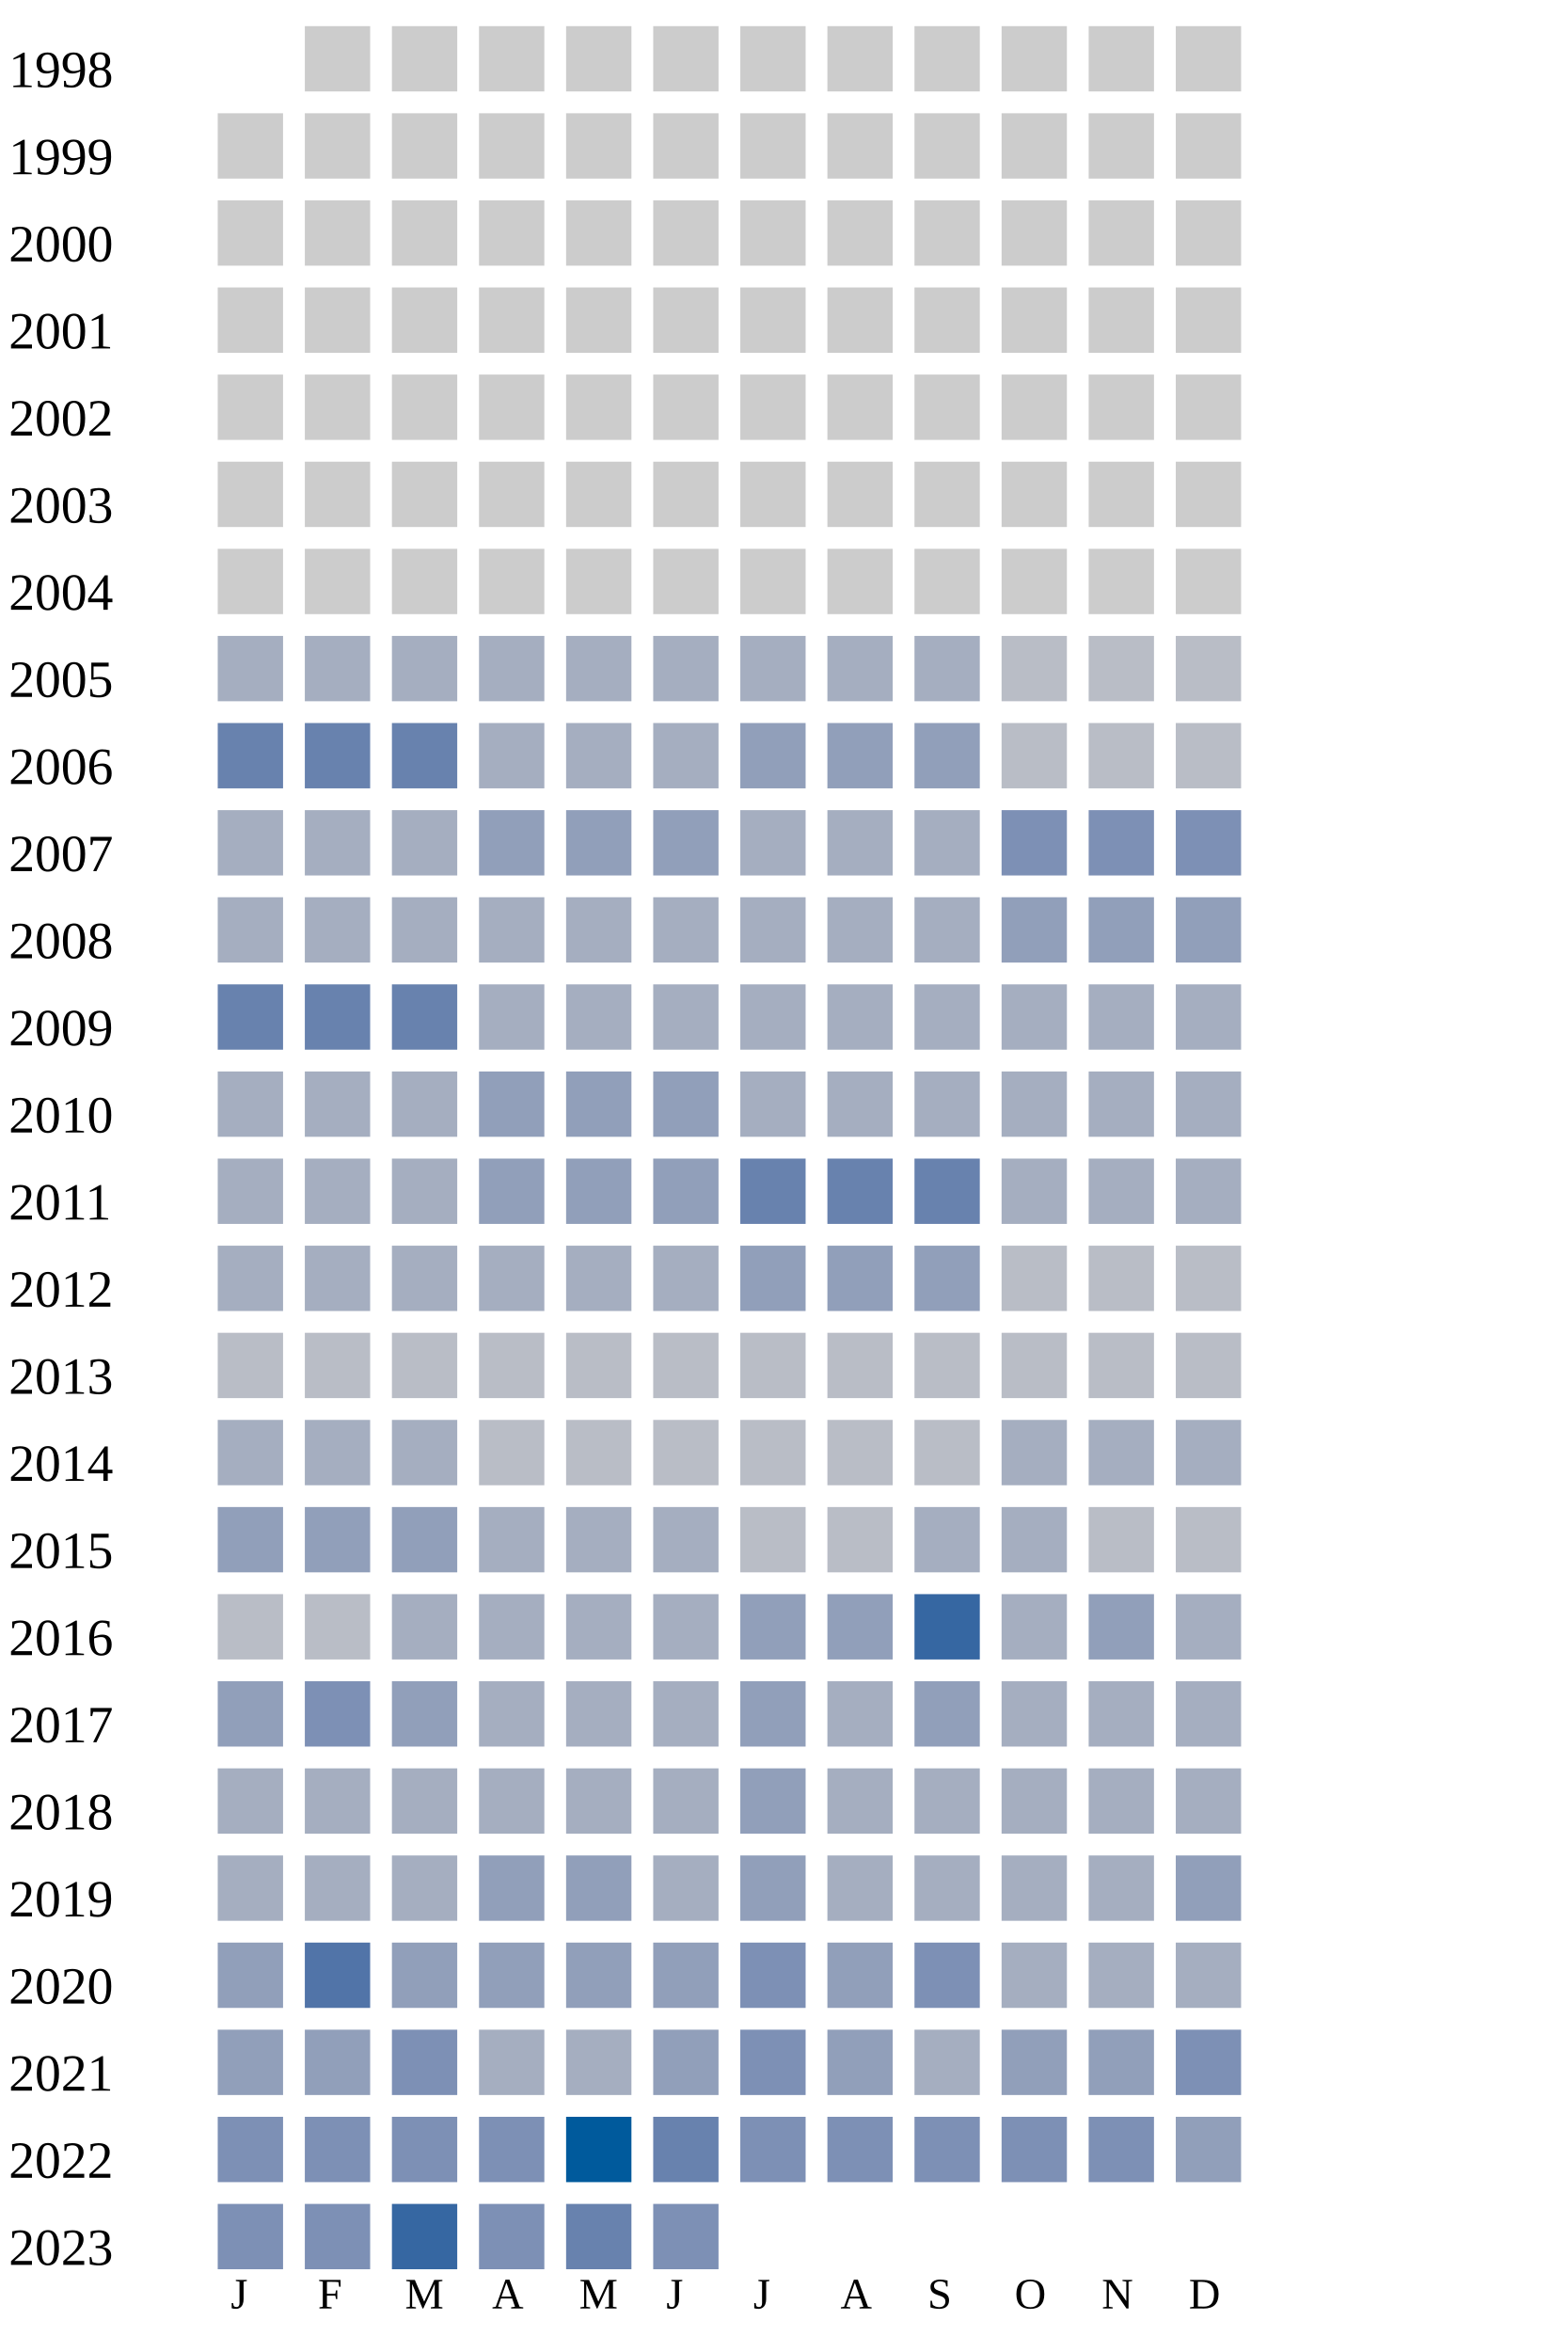
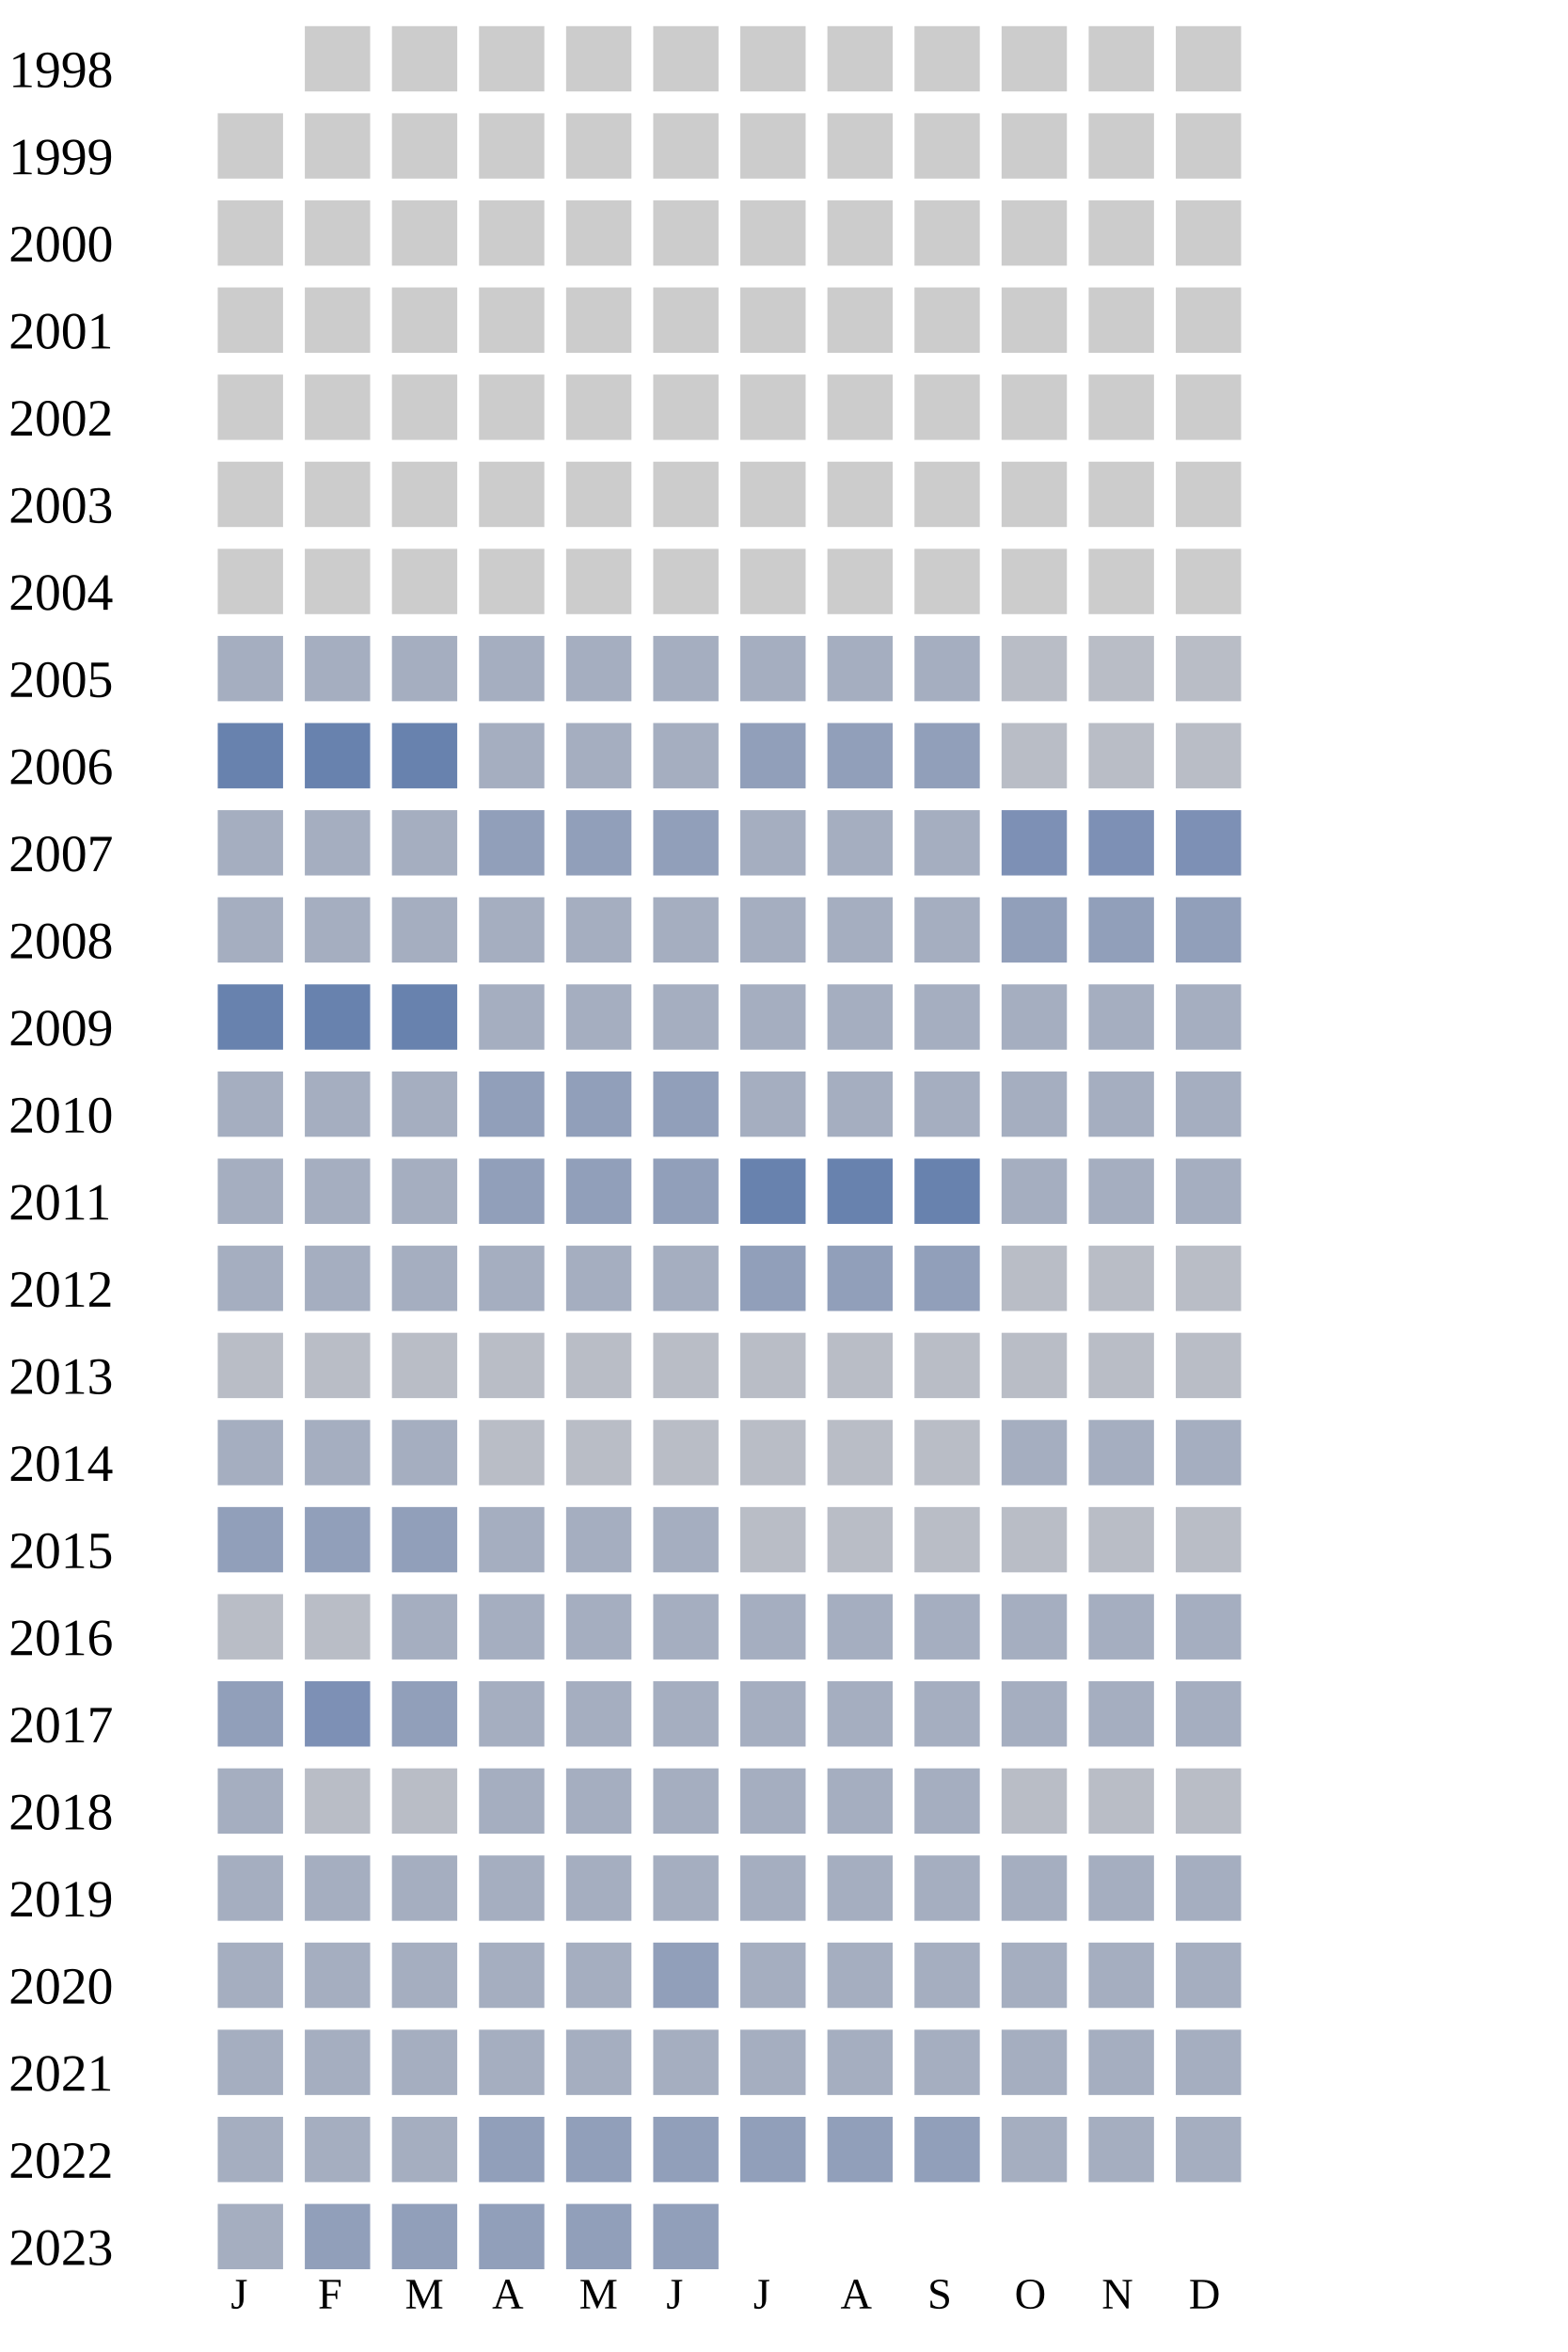
<svg xmlns="http://www.w3.org/2000/svg" width="360" height="540">
  <g transform="translate(0 0)">
    <text x="2" y="20">1998</text>
    <rect x="70" y="6" width="15" height="15" fill="#cccccc" />
    <rect x="90" y="6" width="15" height="15" fill="#cccccc" />
    <rect x="110" y="6" width="15" height="15" fill="#cccccc" />
    <rect x="130" y="6" width="15" height="15" fill="#cccccc" />
    <rect x="150" y="6" width="15" height="15" fill="#cccccc" />
    <rect x="170" y="6" width="15" height="15" fill="#cccccc" />
    <rect x="190" y="6" width="15" height="15" fill="#cccccc" />
    <rect x="210" y="6" width="15" height="15" fill="#cccccc" />
    <rect x="230" y="6" width="15" height="15" fill="#cccccc" />
    <rect x="250" y="6" width="15" height="15" fill="#cccccc" />
    <rect x="270" y="6" width="15" height="15" fill="#cccccc" />
  </g>
  <g transform="translate(0 20)">
    <text x="2" y="20">1999</text>
    <rect x="50" y="6" width="15" height="15" fill="#cccccc" />
    <rect x="70" y="6" width="15" height="15" fill="#cccccc" />
    <rect x="90" y="6" width="15" height="15" fill="#cccccc" />
    <rect x="110" y="6" width="15" height="15" fill="#cccccc" />
    <rect x="130" y="6" width="15" height="15" fill="#cccccc" />
    <rect x="150" y="6" width="15" height="15" fill="#cccccc" />
    <rect x="170" y="6" width="15" height="15" fill="#cccccc" />
    <rect x="190" y="6" width="15" height="15" fill="#cccccc" />
    <rect x="210" y="6" width="15" height="15" fill="#cccccc" />
    <rect x="230" y="6" width="15" height="15" fill="#cccccc" />
    <rect x="250" y="6" width="15" height="15" fill="#cccccc" />
    <rect x="270" y="6" width="15" height="15" fill="#cccccc" />
  </g>
  <g transform="translate(0 40)">
    <text x="2" y="20">2000</text>
    <rect x="50" y="6" width="15" height="15" fill="#cccccc" />
    <rect x="70" y="6" width="15" height="15" fill="#cccccc" />
    <rect x="90" y="6" width="15" height="15" fill="#cccccc" />
    <rect x="110" y="6" width="15" height="15" fill="#cccccc" />
    <rect x="130" y="6" width="15" height="15" fill="#cccccc" />
    <rect x="150" y="6" width="15" height="15" fill="#cccccc" />
    <rect x="170" y="6" width="15" height="15" fill="#cccccc" />
    <rect x="190" y="6" width="15" height="15" fill="#cccccc" />
    <rect x="210" y="6" width="15" height="15" fill="#cccccc" />
    <rect x="230" y="6" width="15" height="15" fill="#cccccc" />
    <rect x="250" y="6" width="15" height="15" fill="#cccccc" />
    <rect x="270" y="6" width="15" height="15" fill="#cccccc" />
  </g>
  <g transform="translate(0 60)">
    <text x="2" y="20">2001</text>
    <rect x="50" y="6" width="15" height="15" fill="#cccccc" />
    <rect x="70" y="6" width="15" height="15" fill="#cccccc" />
    <rect x="90" y="6" width="15" height="15" fill="#cccccc" />
    <rect x="110" y="6" width="15" height="15" fill="#cccccc" />
    <rect x="130" y="6" width="15" height="15" fill="#cccccc" />
    <rect x="150" y="6" width="15" height="15" fill="#cccccc" />
    <rect x="170" y="6" width="15" height="15" fill="#cccccc" />
    <rect x="190" y="6" width="15" height="15" fill="#cccccc" />
    <rect x="210" y="6" width="15" height="15" fill="#cccccc" />
    <rect x="230" y="6" width="15" height="15" fill="#cccccc" />
    <rect x="250" y="6" width="15" height="15" fill="#cccccc" />
    <rect x="270" y="6" width="15" height="15" fill="#cccccc" />
  </g>
  <g transform="translate(0 80)">
    <text x="2" y="20">2002</text>
    <rect x="50" y="6" width="15" height="15" fill="#cccccc" />
    <rect x="70" y="6" width="15" height="15" fill="#cccccc" />
    <rect x="90" y="6" width="15" height="15" fill="#cccccc" />
    <rect x="110" y="6" width="15" height="15" fill="#cccccc" />
    <rect x="130" y="6" width="15" height="15" fill="#cccccc" />
    <rect x="150" y="6" width="15" height="15" fill="#cccccc" />
    <rect x="170" y="6" width="15" height="15" fill="#cccccc" />
    <rect x="190" y="6" width="15" height="15" fill="#cccccc" />
    <rect x="210" y="6" width="15" height="15" fill="#cccccc" />
    <rect x="230" y="6" width="15" height="15" fill="#cccccc" />
    <rect x="250" y="6" width="15" height="15" fill="#cccccc" />
    <rect x="270" y="6" width="15" height="15" fill="#cccccc" />
  </g>
  <g transform="translate(0 100)">
    <text x="2" y="20">2003</text>
    <rect x="50" y="6" width="15" height="15" fill="#cccccc" />
    <rect x="70" y="6" width="15" height="15" fill="#cccccc" />
    <rect x="90" y="6" width="15" height="15" fill="#cccccc" />
    <rect x="110" y="6" width="15" height="15" fill="#cccccc" />
    <rect x="130" y="6" width="15" height="15" fill="#cccccc" />
    <rect x="150" y="6" width="15" height="15" fill="#cccccc" />
    <rect x="170" y="6" width="15" height="15" fill="#cccccc" />
    <rect x="190" y="6" width="15" height="15" fill="#cccccc" />
    <rect x="210" y="6" width="15" height="15" fill="#cccccc" />
    <rect x="230" y="6" width="15" height="15" fill="#cccccc" />
    <rect x="250" y="6" width="15" height="15" fill="#cccccc" />
    <rect x="270" y="6" width="15" height="15" fill="#cccccc" />
  </g>
  <g transform="translate(0 120)">
    <text x="2" y="20">2004</text>
    <rect x="50" y="6" width="15" height="15" fill="#cccccc" />
    <rect x="70" y="6" width="15" height="15" fill="#cccccc" />
    <rect x="90" y="6" width="15" height="15" fill="#cccccc" />
    <rect x="110" y="6" width="15" height="15" fill="#cccccc" />
    <rect x="130" y="6" width="15" height="15" fill="#cccccc" />
    <rect x="150" y="6" width="15" height="15" fill="#cccccc" />
    <rect x="170" y="6" width="15" height="15" fill="#cccccc" />
    <rect x="190" y="6" width="15" height="15" fill="#cccccc" />
    <rect x="210" y="6" width="15" height="15" fill="#cccccc" />
    <rect x="230" y="6" width="15" height="15" fill="#cccccc" />
    <rect x="250" y="6" width="15" height="15" fill="#cccccc" />
    <rect x="270" y="6" width="15" height="15" fill="#cccccc" />
  </g>
  <g transform="translate(0 140)">
    <text x="2" y="20">2005</text>
    <rect x="50" y="6" width="15" height="15" fill="#a5aec0" />
    <rect x="70" y="6" width="15" height="15" fill="#a5aec0" />
    <rect x="90" y="6" width="15" height="15" fill="#a5aec0" />
    <rect x="110" y="6" width="15" height="15" fill="#a5aec0" />
    <rect x="130" y="6" width="15" height="15" fill="#a5aec0" />
    <rect x="150" y="6" width="15" height="15" fill="#a5aec0" />
    <rect x="170" y="6" width="15" height="15" fill="#a5aec0" />
    <rect x="190" y="6" width="15" height="15" fill="#a5aec0" />
    <rect x="210" y="6" width="15" height="15" fill="#a5aec0" />
    <rect x="230" y="6" width="15" height="15" fill="#b9bdc6" />
    <rect x="250" y="6" width="15" height="15" fill="#b9bdc6" />
    <rect x="270" y="6" width="15" height="15" fill="#b9bdc6" />
  </g>
  <g transform="translate(0 160)">
    <text x="2" y="20">2006</text>
    <rect x="50" y="6" width="15" height="15" fill="#6882ae" />
    <rect x="70" y="6" width="15" height="15" fill="#6882ae" />
    <rect x="90" y="6" width="15" height="15" fill="#6882ae" />
    <rect x="110" y="6" width="15" height="15" fill="#a5aec0" />
    <rect x="130" y="6" width="15" height="15" fill="#a5aec0" />
    <rect x="150" y="6" width="15" height="15" fill="#a5aec0" />
    <rect x="170" y="6" width="15" height="15" fill="#919fba" />
    <rect x="190" y="6" width="15" height="15" fill="#919fba" />
    <rect x="210" y="6" width="15" height="15" fill="#919fba" />
    <rect x="230" y="6" width="15" height="15" fill="#b9bdc6" />
    <rect x="250" y="6" width="15" height="15" fill="#b9bdc6" />
    <rect x="270" y="6" width="15" height="15" fill="#b9bdc6" />
  </g>
  <g transform="translate(0 180)">
    <text x="2" y="20">2007</text>
    <rect x="50" y="6" width="15" height="15" fill="#a5aec0" />
    <rect x="70" y="6" width="15" height="15" fill="#a5aec0" />
    <rect x="90" y="6" width="15" height="15" fill="#a5aec0" />
    <rect x="110" y="6" width="15" height="15" fill="#919fba" />
    <rect x="130" y="6" width="15" height="15" fill="#919fba" />
    <rect x="150" y="6" width="15" height="15" fill="#919fba" />
    <rect x="170" y="6" width="15" height="15" fill="#a5aec0" />
    <rect x="190" y="6" width="15" height="15" fill="#a5aec0" />
    <rect x="210" y="6" width="15" height="15" fill="#a5aec0" />
    <rect x="230" y="6" width="15" height="15" fill="#7d90b5" />
    <rect x="250" y="6" width="15" height="15" fill="#7d90b5" />
    <rect x="270" y="6" width="15" height="15" fill="#7d90b5" />
  </g>
  <g transform="translate(0 200)">
    <text x="2" y="20">2008</text>
    <rect x="50" y="6" width="15" height="15" fill="#a5aec0" />
    <rect x="70" y="6" width="15" height="15" fill="#a5aec0" />
    <rect x="90" y="6" width="15" height="15" fill="#a5aec0" />
    <rect x="110" y="6" width="15" height="15" fill="#a5aec0" />
    <rect x="130" y="6" width="15" height="15" fill="#a5aec0" />
    <rect x="150" y="6" width="15" height="15" fill="#a5aec0" />
    <rect x="170" y="6" width="15" height="15" fill="#a5aec0" />
    <rect x="190" y="6" width="15" height="15" fill="#a5aec0" />
    <rect x="210" y="6" width="15" height="15" fill="#a5aec0" />
    <rect x="230" y="6" width="15" height="15" fill="#919fba" />
    <rect x="250" y="6" width="15" height="15" fill="#919fba" />
    <rect x="270" y="6" width="15" height="15" fill="#919fba" />
  </g>
  <g transform="translate(0 220)">
    <text x="2" y="20">2009</text>
    <rect x="50" y="6" width="15" height="15" fill="#6882ae" />
    <rect x="70" y="6" width="15" height="15" fill="#6882ae" />
    <rect x="90" y="6" width="15" height="15" fill="#6882ae" />
    <rect x="110" y="6" width="15" height="15" fill="#a5aec0" />
    <rect x="130" y="6" width="15" height="15" fill="#a5aec0" />
    <rect x="150" y="6" width="15" height="15" fill="#a5aec0" />
    <rect x="170" y="6" width="15" height="15" fill="#a5aec0" />
    <rect x="190" y="6" width="15" height="15" fill="#a5aec0" />
    <rect x="210" y="6" width="15" height="15" fill="#a5aec0" />
    <rect x="230" y="6" width="15" height="15" fill="#a5aec0" />
    <rect x="250" y="6" width="15" height="15" fill="#a5aec0" />
    <rect x="270" y="6" width="15" height="15" fill="#a5aec0" />
  </g>
  <g transform="translate(0 240)">
    <text x="2" y="20">2010</text>
    <rect x="50" y="6" width="15" height="15" fill="#a5aec0" />
    <rect x="70" y="6" width="15" height="15" fill="#a5aec0" />
    <rect x="90" y="6" width="15" height="15" fill="#a5aec0" />
    <rect x="110" y="6" width="15" height="15" fill="#919fba" />
    <rect x="130" y="6" width="15" height="15" fill="#919fba" />
    <rect x="150" y="6" width="15" height="15" fill="#919fba" />
    <rect x="170" y="6" width="15" height="15" fill="#a5aec0" />
    <rect x="190" y="6" width="15" height="15" fill="#a5aec0" />
    <rect x="210" y="6" width="15" height="15" fill="#a5aec0" />
    <rect x="230" y="6" width="15" height="15" fill="#a5aec0" />
    <rect x="250" y="6" width="15" height="15" fill="#a5aec0" />
    <rect x="270" y="6" width="15" height="15" fill="#a5aec0" />
  </g>
  <g transform="translate(0 260)">
    <text x="2" y="20">2011</text>
    <rect x="50" y="6" width="15" height="15" fill="#a5aec0" />
    <rect x="70" y="6" width="15" height="15" fill="#a5aec0" />
    <rect x="90" y="6" width="15" height="15" fill="#a5aec0" />
    <rect x="110" y="6" width="15" height="15" fill="#919fba" />
    <rect x="130" y="6" width="15" height="15" fill="#919fba" />
    <rect x="150" y="6" width="15" height="15" fill="#919fba" />
    <rect x="170" y="6" width="15" height="15" fill="#6882ae" />
    <rect x="190" y="6" width="15" height="15" fill="#6882ae" />
    <rect x="210" y="6" width="15" height="15" fill="#6882ae" />
    <rect x="230" y="6" width="15" height="15" fill="#a5aec0" />
    <rect x="250" y="6" width="15" height="15" fill="#a5aec0" />
    <rect x="270" y="6" width="15" height="15" fill="#a5aec0" />
  </g>
  <g transform="translate(0 280)">
    <text x="2" y="20">2012</text>
    <rect x="50" y="6" width="15" height="15" fill="#a5aec0" />
    <rect x="70" y="6" width="15" height="15" fill="#a5aec0" />
    <rect x="90" y="6" width="15" height="15" fill="#a5aec0" />
    <rect x="110" y="6" width="15" height="15" fill="#a5aec0" />
    <rect x="130" y="6" width="15" height="15" fill="#a5aec0" />
    <rect x="150" y="6" width="15" height="15" fill="#a5aec0" />
    <rect x="170" y="6" width="15" height="15" fill="#919fba" />
    <rect x="190" y="6" width="15" height="15" fill="#919fba" />
    <rect x="210" y="6" width="15" height="15" fill="#919fba" />
    <rect x="230" y="6" width="15" height="15" fill="#b9bdc6" />
    <rect x="250" y="6" width="15" height="15" fill="#b9bdc6" />
    <rect x="270" y="6" width="15" height="15" fill="#b9bdc6" />
  </g>
  <g transform="translate(0 300)">
    <text x="2" y="20">2013</text>
    <rect x="50" y="6" width="15" height="15" fill="#b9bdc6" />
    <rect x="70" y="6" width="15" height="15" fill="#b9bdc6" />
    <rect x="90" y="6" width="15" height="15" fill="#b9bdc6" />
    <rect x="110" y="6" width="15" height="15" fill="#b9bdc6" />
    <rect x="130" y="6" width="15" height="15" fill="#b9bdc6" />
    <rect x="150" y="6" width="15" height="15" fill="#b9bdc6" />
    <rect x="170" y="6" width="15" height="15" fill="#b9bdc6" />
    <rect x="190" y="6" width="15" height="15" fill="#b9bdc6" />
    <rect x="210" y="6" width="15" height="15" fill="#b9bdc6" />
    <rect x="230" y="6" width="15" height="15" fill="#b9bdc6" />
    <rect x="250" y="6" width="15" height="15" fill="#b9bdc6" />
    <rect x="270" y="6" width="15" height="15" fill="#b9bdc6" />
  </g>
  <g transform="translate(0 320)">
    <text x="2" y="20">2014</text>
    <rect x="50" y="6" width="15" height="15" fill="#a5aec0" />
    <rect x="70" y="6" width="15" height="15" fill="#a5aec0" />
    <rect x="90" y="6" width="15" height="15" fill="#a5aec0" />
    <rect x="110" y="6" width="15" height="15" fill="#b9bdc6" />
    <rect x="130" y="6" width="15" height="15" fill="#b9bdc6" />
    <rect x="150" y="6" width="15" height="15" fill="#b9bdc6" />
    <rect x="170" y="6" width="15" height="15" fill="#b9bdc6" />
    <rect x="190" y="6" width="15" height="15" fill="#b9bdc6" />
    <rect x="210" y="6" width="15" height="15" fill="#b9bdc6" />
    <rect x="230" y="6" width="15" height="15" fill="#a5aec0" />
    <rect x="250" y="6" width="15" height="15" fill="#a5aec0" />
    <rect x="270" y="6" width="15" height="15" fill="#a5aec0" />
  </g>
  <g transform="translate(0 340)">
    <text x="2" y="20">2015</text>
    <rect x="50" y="6" width="15" height="15" fill="#919fba" />
    <rect x="70" y="6" width="15" height="15" fill="#919fba" />
    <rect x="90" y="6" width="15" height="15" fill="#919fba" />
    <rect x="110" y="6" width="15" height="15" fill="#a5aec0" />
    <rect x="130" y="6" width="15" height="15" fill="#a5aec0" />
    <rect x="150" y="6" width="15" height="15" fill="#a5aec0" />
    <rect x="170" y="6" width="15" height="15" fill="#b9bdc6" />
    <rect x="190" y="6" width="15" height="15" fill="#b9bdc6" />
-     <rect x="210" y="6" width="15" height="15" fill="#a5aec0" />
-     <rect x="230" y="6" width="15" height="15" fill="#a5aec0" />
+     <rect x="210" y="6" width="15" height="15" fill="#b9bdc6" />
+     <rect x="230" y="6" width="15" height="15" fill="#b9bdc6" />
    <rect x="250" y="6" width="15" height="15" fill="#b9bdc6" />
    <rect x="270" y="6" width="15" height="15" fill="#b9bdc6" />
  </g>
  <g transform="translate(0 360)">
    <text x="2" y="20">2016</text>
    <rect x="50" y="6" width="15" height="15" fill="#b9bdc6" />
    <rect x="70" y="6" width="15" height="15" fill="#b9bdc6" />
    <rect x="90" y="6" width="15" height="15" fill="#a5aec0" />
    <rect x="110" y="6" width="15" height="15" fill="#a5aec0" />
    <rect x="130" y="6" width="15" height="15" fill="#a5aec0" />
    <rect x="150" y="6" width="15" height="15" fill="#a5aec0" />
-     <rect x="170" y="6" width="15" height="15" fill="#919fba" />
-     <rect x="190" y="6" width="15" height="15" fill="#919fba" />
-     <rect x="210" y="6" width="15" height="15" fill="#3667a2" />
-     <rect x="230" y="6" width="15" height="15" fill="#a5aec0" />
-     <rect x="250" y="6" width="15" height="15" fill="#919fba" />
+     <rect x="170" y="6" width="15" height="15" fill="#a5aec0" />
+     <rect x="190" y="6" width="15" height="15" fill="#a5aec0" />
+     <rect x="210" y="6" width="15" height="15" fill="#a5aec0" />
+     <rect x="230" y="6" width="15" height="15" fill="#a5aec0" />
+     <rect x="250" y="6" width="15" height="15" fill="#a5aec0" />
    <rect x="270" y="6" width="15" height="15" fill="#a5aec0" />
  </g>
  <g transform="translate(0 380)">
    <text x="2" y="20">2017</text>
    <rect x="50" y="6" width="15" height="15" fill="#919fba" />
    <rect x="70" y="6" width="15" height="15" fill="#7d90b5" />
    <rect x="90" y="6" width="15" height="15" fill="#919fba" />
    <rect x="110" y="6" width="15" height="15" fill="#a5aec0" />
    <rect x="130" y="6" width="15" height="15" fill="#a5aec0" />
    <rect x="150" y="6" width="15" height="15" fill="#a5aec0" />
-     <rect x="170" y="6" width="15" height="15" fill="#919fba" />
-     <rect x="190" y="6" width="15" height="15" fill="#a5aec0" />
-     <rect x="210" y="6" width="15" height="15" fill="#919fba" />
+     <rect x="170" y="6" width="15" height="15" fill="#a5aec0" />
+     <rect x="190" y="6" width="15" height="15" fill="#a5aec0" />
+     <rect x="210" y="6" width="15" height="15" fill="#a5aec0" />
    <rect x="230" y="6" width="15" height="15" fill="#a5aec0" />
    <rect x="250" y="6" width="15" height="15" fill="#a5aec0" />
    <rect x="270" y="6" width="15" height="15" fill="#a5aec0" />
  </g>
  <g transform="translate(0 400)">
    <text x="2" y="20">2018</text>
    <rect x="50" y="6" width="15" height="15" fill="#a5aec0" />
-     <rect x="70" y="6" width="15" height="15" fill="#a5aec0" />
-     <rect x="90" y="6" width="15" height="15" fill="#a5aec0" />
-     <rect x="110" y="6" width="15" height="15" fill="#a5aec0" />
-     <rect x="130" y="6" width="15" height="15" fill="#a5aec0" />
-     <rect x="150" y="6" width="15" height="15" fill="#a5aec0" />
-     <rect x="170" y="6" width="15" height="15" fill="#919fba" />
-     <rect x="190" y="6" width="15" height="15" fill="#a5aec0" />
-     <rect x="210" y="6" width="15" height="15" fill="#a5aec0" />
-     <rect x="230" y="6" width="15" height="15" fill="#a5aec0" />
-     <rect x="250" y="6" width="15" height="15" fill="#a5aec0" />
-     <rect x="270" y="6" width="15" height="15" fill="#a5aec0" />
+     <rect x="70" y="6" width="15" height="15" fill="#b9bdc6" />
+     <rect x="90" y="6" width="15" height="15" fill="#b9bdc6" />
+     <rect x="110" y="6" width="15" height="15" fill="#a5aec0" />
+     <rect x="130" y="6" width="15" height="15" fill="#a5aec0" />
+     <rect x="150" y="6" width="15" height="15" fill="#a5aec0" />
+     <rect x="170" y="6" width="15" height="15" fill="#a5aec0" />
+     <rect x="190" y="6" width="15" height="15" fill="#a5aec0" />
+     <rect x="210" y="6" width="15" height="15" fill="#a5aec0" />
+     <rect x="230" y="6" width="15" height="15" fill="#b9bdc6" />
+     <rect x="250" y="6" width="15" height="15" fill="#b9bdc6" />
+     <rect x="270" y="6" width="15" height="15" fill="#b9bdc6" />
  </g>
  <g transform="translate(0 420)">
    <text x="2" y="20">2019</text>
    <rect x="50" y="6" width="15" height="15" fill="#a5aec0" />
    <rect x="70" y="6" width="15" height="15" fill="#a5aec0" />
    <rect x="90" y="6" width="15" height="15" fill="#a5aec0" />
+     <rect x="110" y="6" width="15" height="15" fill="#a5aec0" />
+     <rect x="130" y="6" width="15" height="15" fill="#a5aec0" />
+     <rect x="150" y="6" width="15" height="15" fill="#a5aec0" />
+     <rect x="170" y="6" width="15" height="15" fill="#a5aec0" />
+     <rect x="190" y="6" width="15" height="15" fill="#a5aec0" />
+     <rect x="210" y="6" width="15" height="15" fill="#a5aec0" />
+     <rect x="230" y="6" width="15" height="15" fill="#a5aec0" />
+     <rect x="250" y="6" width="15" height="15" fill="#a5aec0" />
+     <rect x="270" y="6" width="15" height="15" fill="#a5aec0" />
+   </g>
+   <g transform="translate(0 440)">
+     <text x="2" y="20">2020</text>
+     <rect x="50" y="6" width="15" height="15" fill="#a5aec0" />
+     <rect x="70" y="6" width="15" height="15" fill="#a5aec0" />
+     <rect x="90" y="6" width="15" height="15" fill="#a5aec0" />
+     <rect x="110" y="6" width="15" height="15" fill="#a5aec0" />
+     <rect x="130" y="6" width="15" height="15" fill="#a5aec0" />
+     <rect x="150" y="6" width="15" height="15" fill="#919fba" />
+     <rect x="170" y="6" width="15" height="15" fill="#a5aec0" />
+     <rect x="190" y="6" width="15" height="15" fill="#a5aec0" />
+     <rect x="210" y="6" width="15" height="15" fill="#a5aec0" />
+     <rect x="230" y="6" width="15" height="15" fill="#a5aec0" />
+     <rect x="250" y="6" width="15" height="15" fill="#a5aec0" />
+     <rect x="270" y="6" width="15" height="15" fill="#a5aec0" />
+   </g>
+   <g transform="translate(0 460)">
+     <text x="2" y="20">2021</text>
+     <rect x="50" y="6" width="15" height="15" fill="#a5aec0" />
+     <rect x="70" y="6" width="15" height="15" fill="#a5aec0" />
+     <rect x="90" y="6" width="15" height="15" fill="#a5aec0" />
+     <rect x="110" y="6" width="15" height="15" fill="#a5aec0" />
+     <rect x="130" y="6" width="15" height="15" fill="#a5aec0" />
+     <rect x="150" y="6" width="15" height="15" fill="#a5aec0" />
+     <rect x="170" y="6" width="15" height="15" fill="#a5aec0" />
+     <rect x="190" y="6" width="15" height="15" fill="#a5aec0" />
+     <rect x="210" y="6" width="15" height="15" fill="#a5aec0" />
+     <rect x="230" y="6" width="15" height="15" fill="#a5aec0" />
+     <rect x="250" y="6" width="15" height="15" fill="#a5aec0" />
+     <rect x="270" y="6" width="15" height="15" fill="#a5aec0" />
+   </g>
+   <g transform="translate(0 480)">
+     <text x="2" y="20">2022</text>
+     <rect x="50" y="6" width="15" height="15" fill="#a5aec0" />
+     <rect x="70" y="6" width="15" height="15" fill="#a5aec0" />
+     <rect x="90" y="6" width="15" height="15" fill="#a5aec0" />
    <rect x="110" y="6" width="15" height="15" fill="#919fba" />
    <rect x="130" y="6" width="15" height="15" fill="#919fba" />
-     <rect x="150" y="6" width="15" height="15" fill="#a5aec0" />
+     <rect x="150" y="6" width="15" height="15" fill="#919fba" />
    <rect x="170" y="6" width="15" height="15" fill="#919fba" />
-     <rect x="190" y="6" width="15" height="15" fill="#a5aec0" />
-     <rect x="210" y="6" width="15" height="15" fill="#a5aec0" />
-     <rect x="230" y="6" width="15" height="15" fill="#a5aec0" />
-     <rect x="250" y="6" width="15" height="15" fill="#a5aec0" />
-     <rect x="270" y="6" width="15" height="15" fill="#919fba" />
-   </g>
-   <g transform="translate(0 440)">
-     <text x="2" y="20">2020</text>
-     <rect x="50" y="6" width="15" height="15" fill="#919fba" />
-     <rect x="70" y="6" width="15" height="15" fill="#5174a8" />
+     <rect x="190" y="6" width="15" height="15" fill="#919fba" />
+     <rect x="210" y="6" width="15" height="15" fill="#919fba" />
+     <rect x="230" y="6" width="15" height="15" fill="#a5aec0" />
+     <rect x="250" y="6" width="15" height="15" fill="#a5aec0" />
+     <rect x="270" y="6" width="15" height="15" fill="#a5aec0" />
+   </g>
+   <g transform="translate(0 500)">
+     <text x="2" y="20">2023</text>
+     <rect x="50" y="6" width="15" height="15" fill="#a5aec0" />
+     <rect x="70" y="6" width="15" height="15" fill="#919fba" />
    <rect x="90" y="6" width="15" height="15" fill="#919fba" />
    <rect x="110" y="6" width="15" height="15" fill="#919fba" />
    <rect x="130" y="6" width="15" height="15" fill="#919fba" />
    <rect x="150" y="6" width="15" height="15" fill="#919fba" />
-     <rect x="170" y="6" width="15" height="15" fill="#7d90b5" />
-     <rect x="190" y="6" width="15" height="15" fill="#919fba" />
-     <rect x="210" y="6" width="15" height="15" fill="#7d90b5" />
-     <rect x="230" y="6" width="15" height="15" fill="#a5aec0" />
-     <rect x="250" y="6" width="15" height="15" fill="#a5aec0" />
-     <rect x="270" y="6" width="15" height="15" fill="#a5aec0" />
-   </g>
-   <g transform="translate(0 460)">
-     <text x="2" y="20">2021</text>
-     <rect x="50" y="6" width="15" height="15" fill="#919fba" />
-     <rect x="70" y="6" width="15" height="15" fill="#919fba" />
-     <rect x="90" y="6" width="15" height="15" fill="#7d90b5" />
-     <rect x="110" y="6" width="15" height="15" fill="#a5aec0" />
-     <rect x="130" y="6" width="15" height="15" fill="#a5aec0" />
-     <rect x="150" y="6" width="15" height="15" fill="#919fba" />
-     <rect x="170" y="6" width="15" height="15" fill="#7d90b5" />
-     <rect x="190" y="6" width="15" height="15" fill="#919fba" />
-     <rect x="210" y="6" width="15" height="15" fill="#a5aec0" />
-     <rect x="230" y="6" width="15" height="15" fill="#919fba" />
-     <rect x="250" y="6" width="15" height="15" fill="#919fba" />
-     <rect x="270" y="6" width="15" height="15" fill="#7d90b5" />
-   </g>
-   <g transform="translate(0 480)">
-     <text x="2" y="20">2022</text>
-     <rect x="50" y="6" width="15" height="15" fill="#7d90b5" />
-     <rect x="70" y="6" width="15" height="15" fill="#7d90b5" />
-     <rect x="90" y="6" width="15" height="15" fill="#7d90b5" />
-     <rect x="110" y="6" width="15" height="15" fill="#7d90b5" />
-     <rect x="130" y="6" width="15" height="15" fill="#005a9c" />
-     <rect x="150" y="6" width="15" height="15" fill="#6882ae" />
-     <rect x="170" y="6" width="15" height="15" fill="#7d90b5" />
-     <rect x="190" y="6" width="15" height="15" fill="#7d90b5" />
-     <rect x="210" y="6" width="15" height="15" fill="#7d90b5" />
-     <rect x="230" y="6" width="15" height="15" fill="#7d90b5" />
-     <rect x="250" y="6" width="15" height="15" fill="#7d90b5" />
-     <rect x="270" y="6" width="15" height="15" fill="#919fba" />
-   </g>
-   <g transform="translate(0 500)">
-     <text x="2" y="20">2023</text>
-     <rect x="50" y="6" width="15" height="15" fill="#7d90b5" />
-     <rect x="70" y="6" width="15" height="15" fill="#7d90b5" />
-     <rect x="90" y="6" width="15" height="15" fill="#3667a2" />
-     <rect x="110" y="6" width="15" height="15" fill="#7d90b5" />
-     <rect x="130" y="6" width="15" height="15" fill="#6882ae" />
-     <rect x="150" y="6" width="15" height="15" fill="#7d90b5" />
  </g>
  <text style="font-size: 10px; text-align: center" x="53" y="530">J</text>
  <text style="font-size: 10px; text-align: center" x="73" y="530">F</text>
  <text style="font-size: 10px; text-align: center" x="93" y="530">M</text>
  <text style="font-size: 10px; text-align: center" x="113" y="530">A</text>
  <text style="font-size: 10px; text-align: center" x="133" y="530">M</text>
  <text style="font-size: 10px; text-align: center" x="153" y="530">J</text>
  <text style="font-size: 10px; text-align: center" x="173" y="530">J</text>
  <text style="font-size: 10px; text-align: center" x="193" y="530">A</text>
  <text style="font-size: 10px; text-align: center" x="213" y="530">S</text>
  <text style="font-size: 10px; text-align: center" x="233" y="530">O</text>
  <text style="font-size: 10px; text-align: center" x="253" y="530">N</text>
  <text style="font-size: 10px; text-align: center" x="273" y="530">D</text>
  <text style="font-size: 10px;" x="155" y="549">Less</text>
  <rect fill="#b9bdc6" width="10" height="10" x="180" y="540" />
  <rect fill="#919fba" width="10" height="10" x="195" y="540" />
  <rect fill="#6882ae" width="10" height="10" x="210" y="540" />
  <rect fill="#005a9c" width="10" height="10" x="225" y="540" />
  <text x="240" y="549" style="font-size: 10px;">More</text>
</svg>
